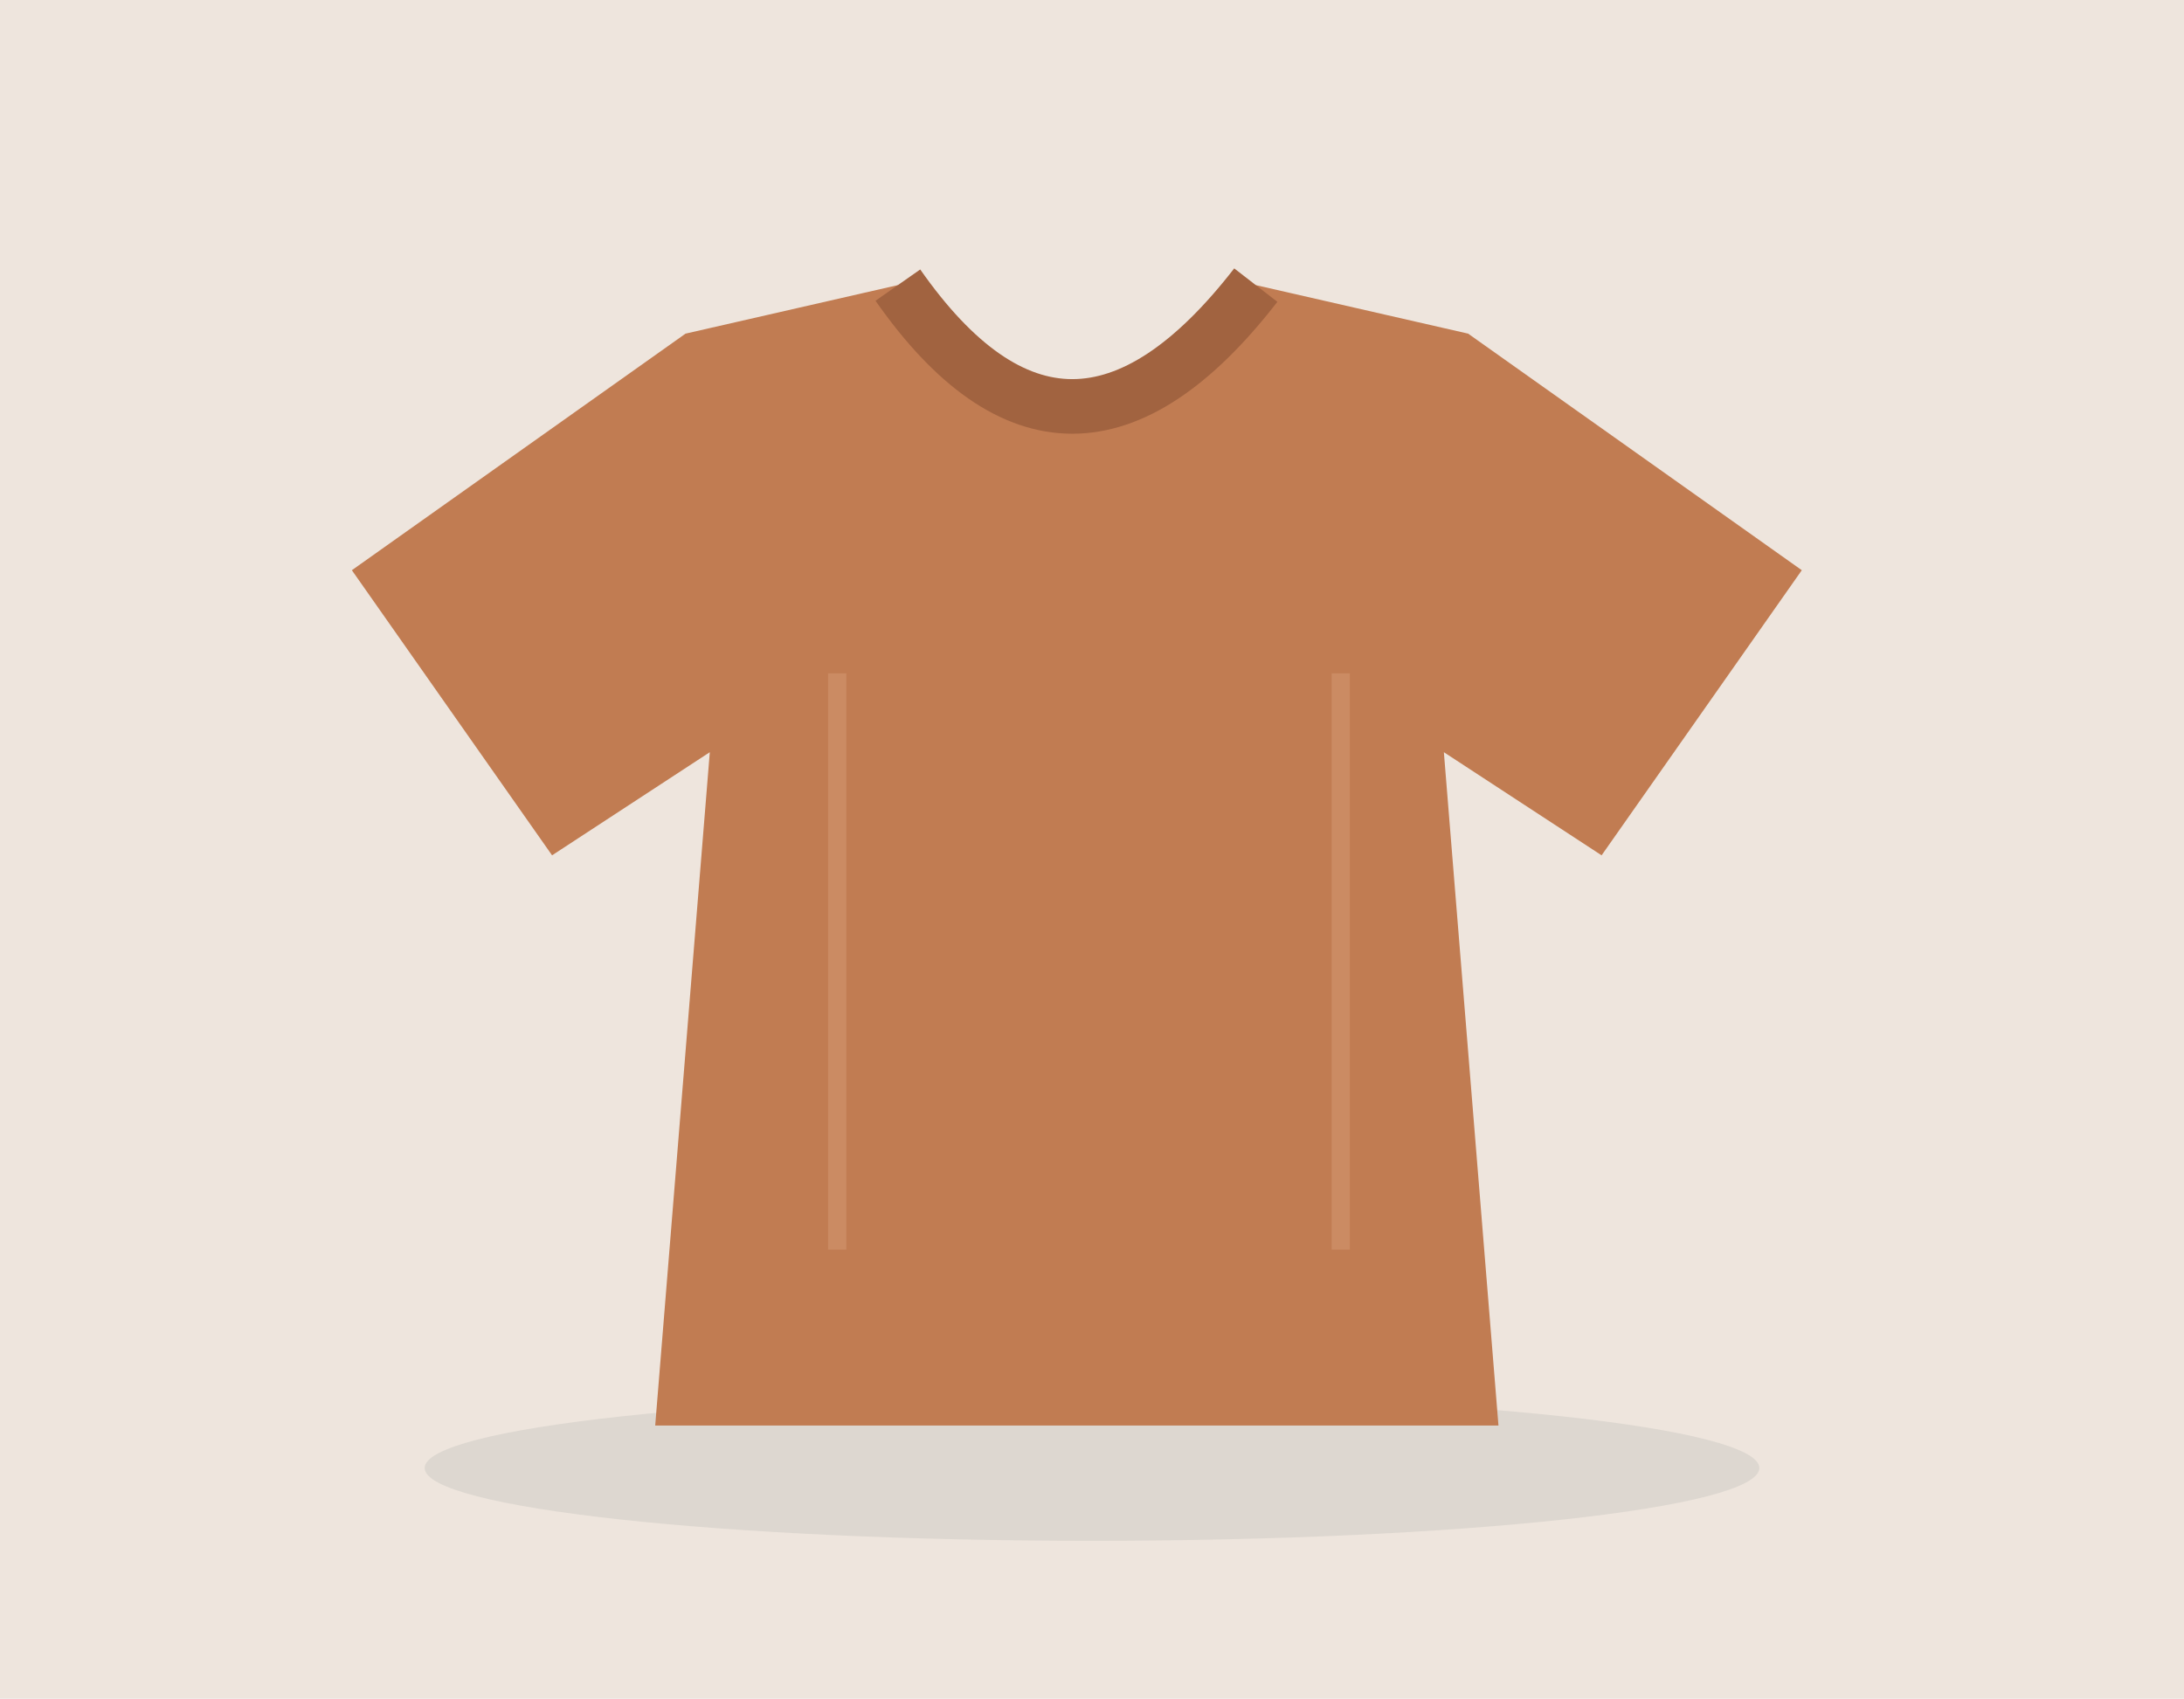
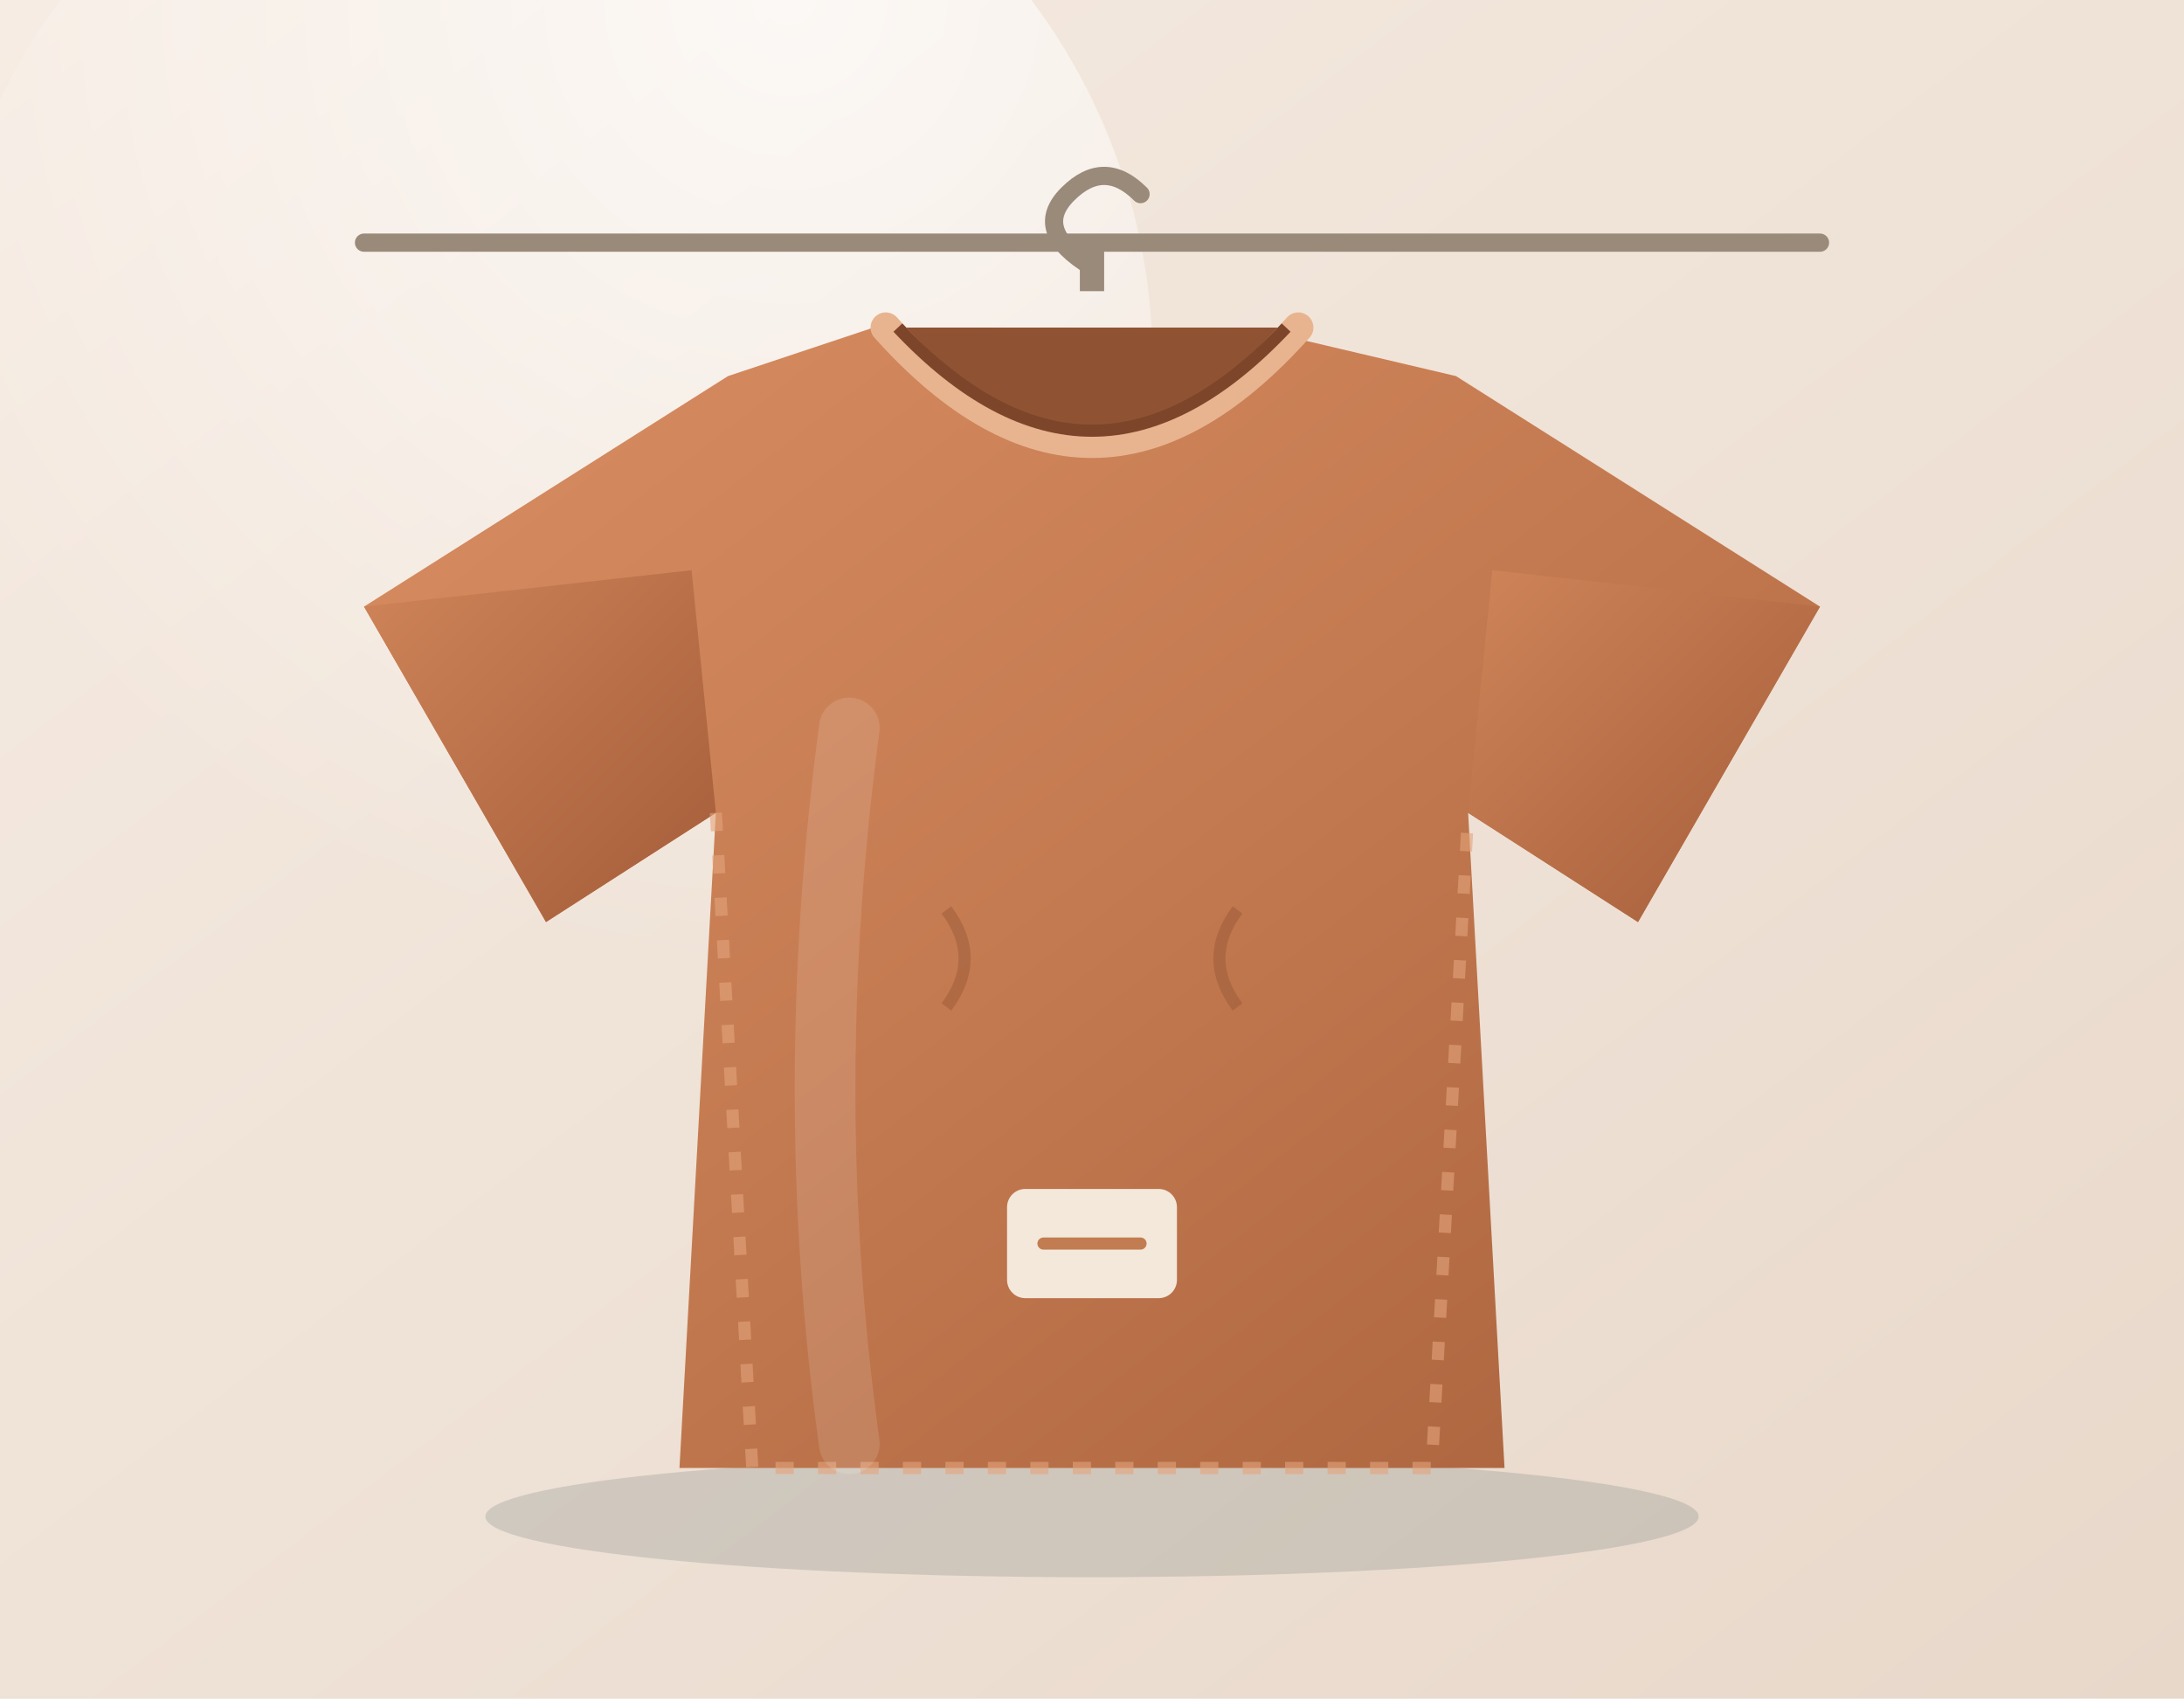
<svg xmlns="http://www.w3.org/2000/svg" viewBox="0 0 360 280">
-   <rect width="360" height="280" fill="#eee5dd" />
-   <ellipse cx="180" cy="242" rx="110" ry="12" fill="#163336" opacity=".08" />
-   <path d="M113 55l-55 39 33 47 26-17-9 111h139l-9-111 26 17 33-47-55-39-35-8q-25 42-59 0Z" fill="#c17c52" />
-   <path d="M148 47q28 40 59 0" fill="none" stroke="#a16340" stroke-width="9" />
-   <path d="M138 111v95m83-95v95" stroke="#cb8b63" stroke-width="3" />
+   <defs>
+     <linearGradient id="bg" x1="0" y1="0" x2="1" y2="1">
+       <stop offset="0" stop-color="#f6ece3" />
+       <stop offset="1" stop-color="#e8d8ca" />
+     </linearGradient>
+     <linearGradient id="sh" x1="0" y1="0" x2="1" y2="1">
+       <stop offset="0" stop-color="#d98d62" />
+       <stop offset=".5" stop-color="#c47a50" />
+       <stop offset="1" stop-color="#a9623d" />
+     </linearGradient>
+     <linearGradient id="sl" x1="0" y1="0" x2="1" y2="1">
+       <stop offset="0" stop-color="#cf8458" />
+       <stop offset="1" stop-color="#a45d3a" />
+     </linearGradient>
+     <radialGradient id="glow" cx=".7" cy=".2" r=".8">
+       <stop offset="0" stop-color="#fff" stop-opacity=".7" />
+       <stop offset="1" stop-color="#fff" stop-opacity="0" />
+     </radialGradient>
+   </defs>
+   <rect width="360" height="280" fill="url(#bg)" />
+   <circle cx="90" cy="60" r="100" fill="url(#glow)" />
+   <ellipse cx="180" cy="250" rx="100" ry="10" fill="#163336" opacity=".14" />
+   <path d="M60 40h240" stroke="#9a8a7a" stroke-width="3" stroke-linecap="round" />
+   <path d="M180 40v8" stroke="#9a8a7a" stroke-width="4" />
+   <path d="M180 44q-10-6-4-12t12 0" fill="none" stroke="#9a8a7a" stroke-width="3" stroke-linecap="round" />
+   <path d="M120 62L60 100l30 52 28-18-6 108h136l-6-108 28 18 30-52-60-38-34-8q-26 36-62 0Z" fill="url(#sh)" />
+   <path d="M60 100l30 52 28-18-4-40Z" fill="url(#sl)" />
+   <path d="M300 100l-30 52-28-18 4-40Z" fill="url(#sl)" />
+   <path d="M146 54q34 40 68 0" fill="#8f5233" />
+   <path d="M146 54q34 38 68 0" fill="none" stroke="#e8b48f" stroke-width="5" stroke-linecap="round" />
+   <path d="M148 54q32 34 64 0" fill="none" stroke="#7d4529" stroke-width="2" />
+   <path d="M118 134l6 108h112l6-108" fill="none" stroke="#e3a47c" stroke-width="2" stroke-dasharray="3 4" opacity=".6" />
+   <path d="M140 120q-8 60 0 118" stroke="#fff" stroke-width="10" stroke-linecap="round" opacity=".12" fill="none" />
+   <path d="M156 150q6 8 0 16m48-16q-6 8 0 16" stroke="#8f5233" stroke-width="2" fill="none" opacity=".4" />
+   <rect x="166" y="196" width="28" height="18" rx="3" fill="#faf5ea" opacity=".9" />
+   <path d="M172 205h16" stroke="#c17c52" stroke-width="2" stroke-linecap="round" />
</svg>
